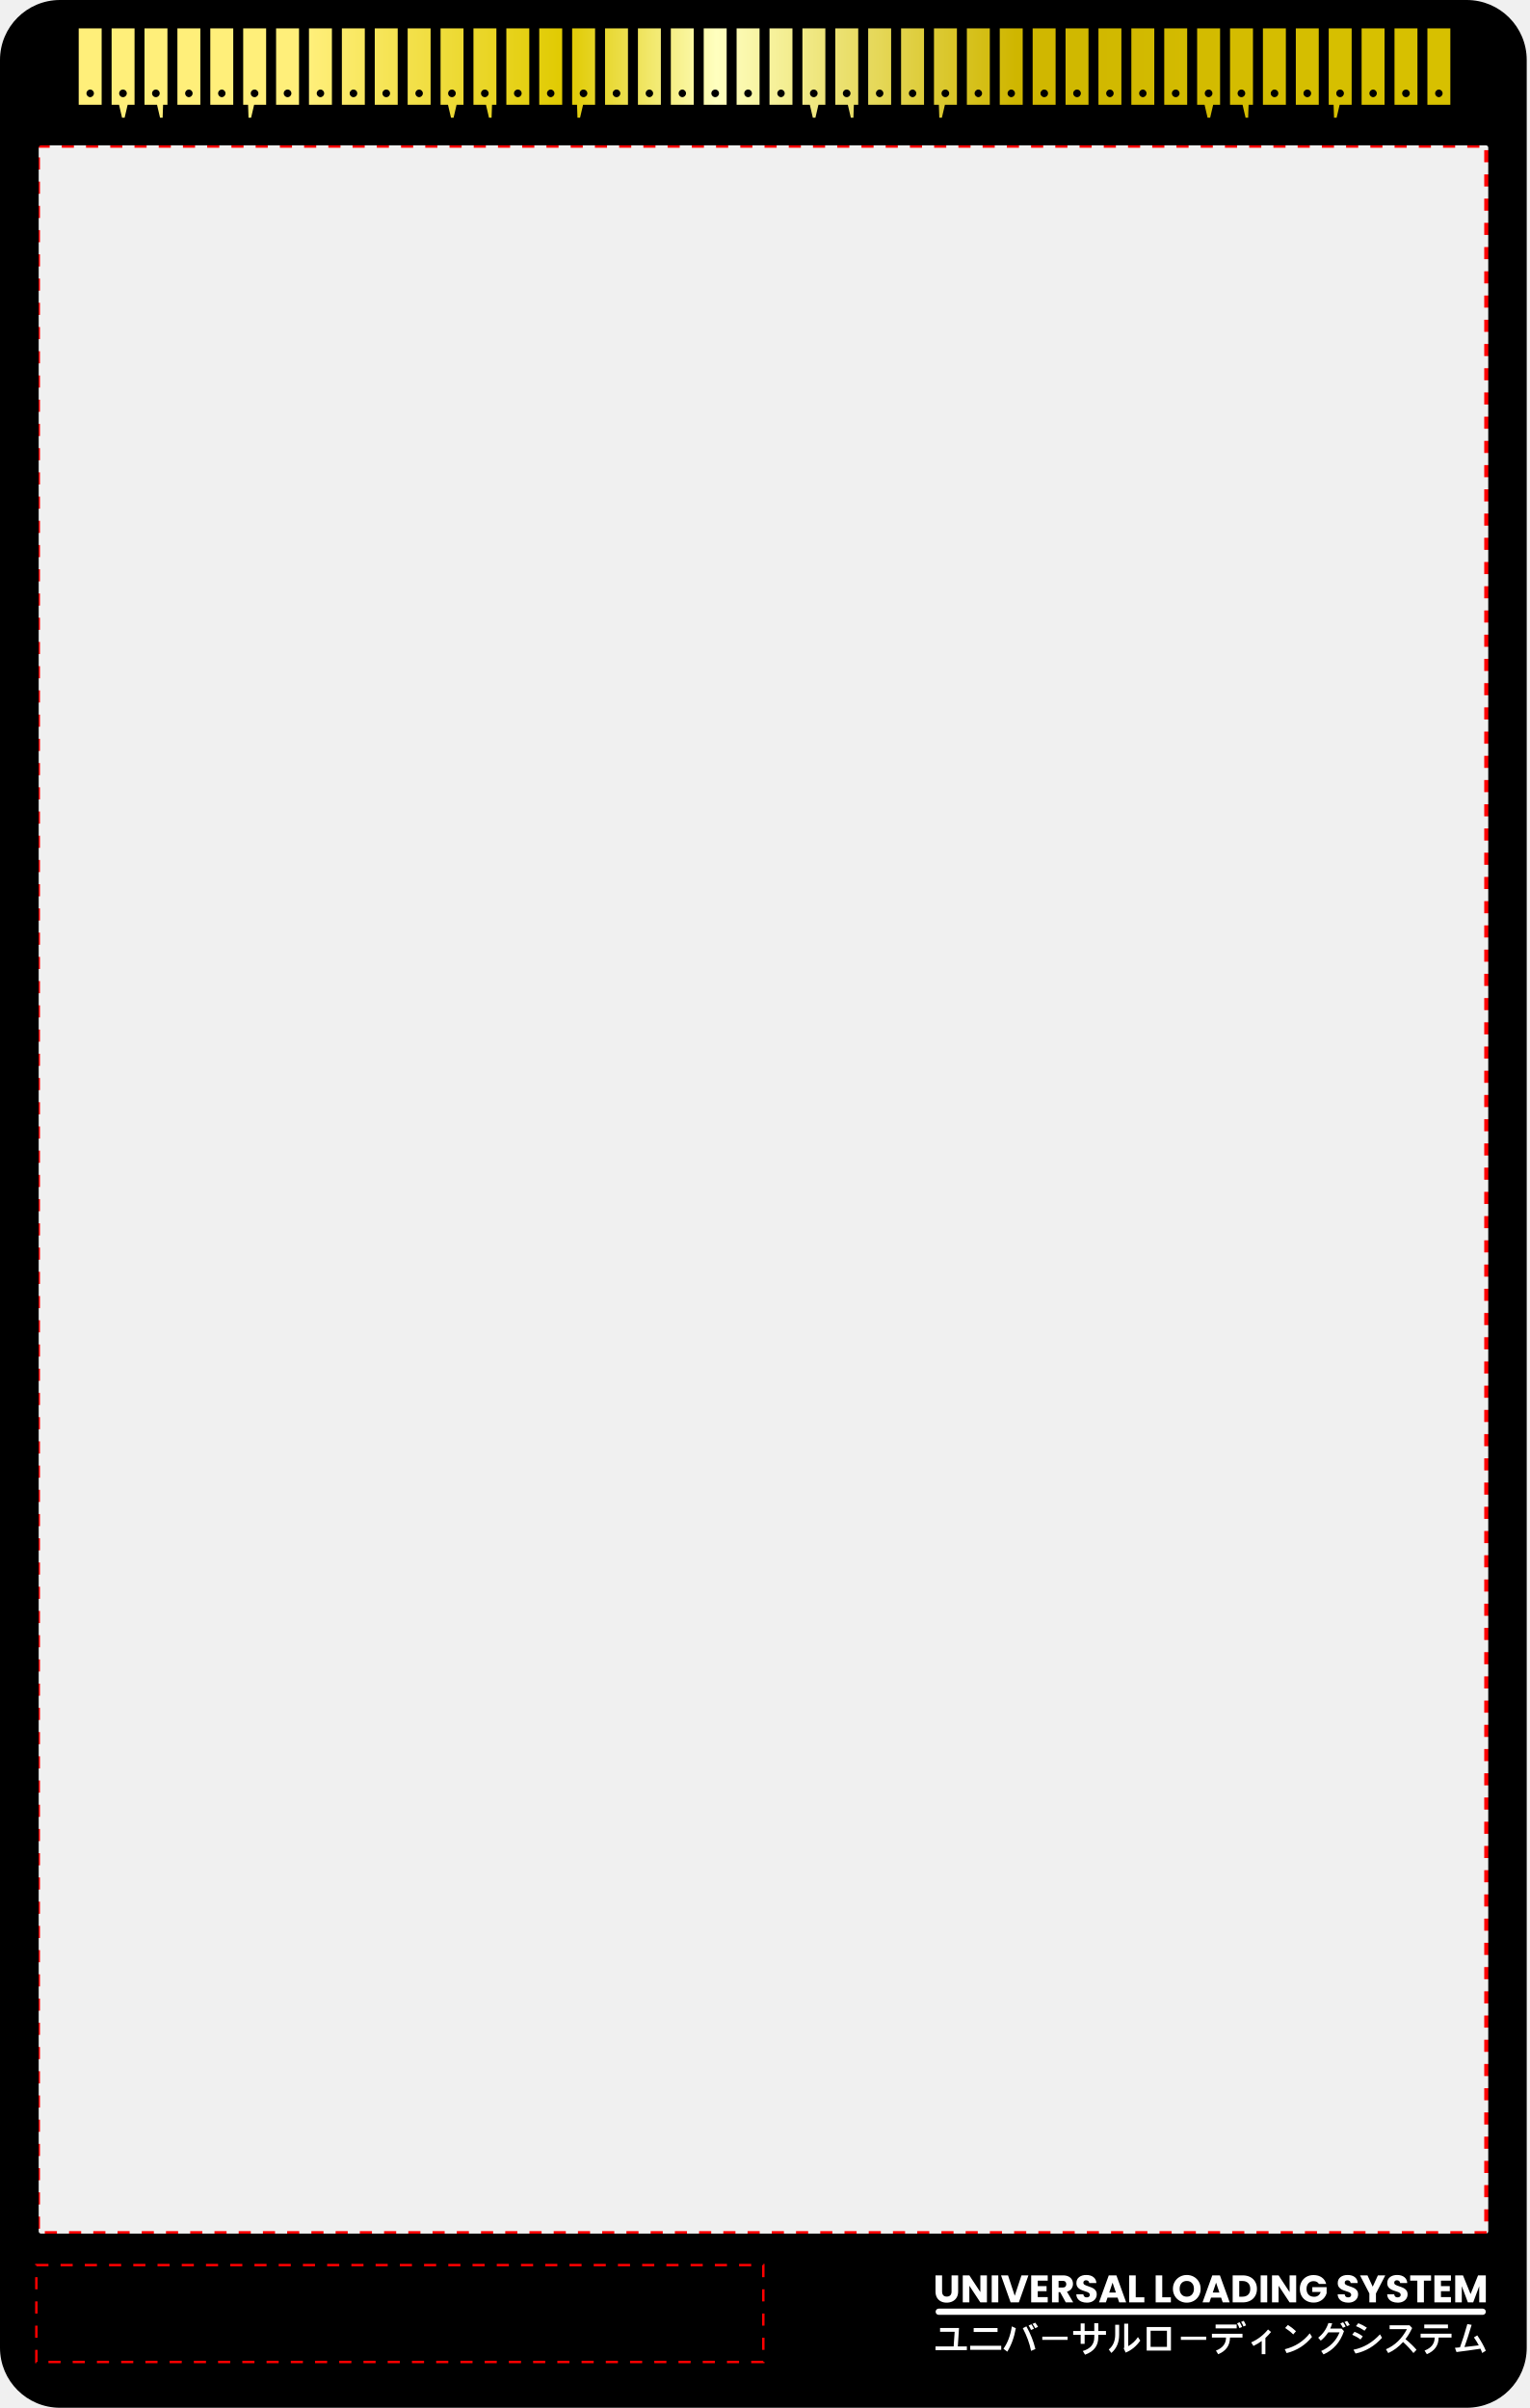
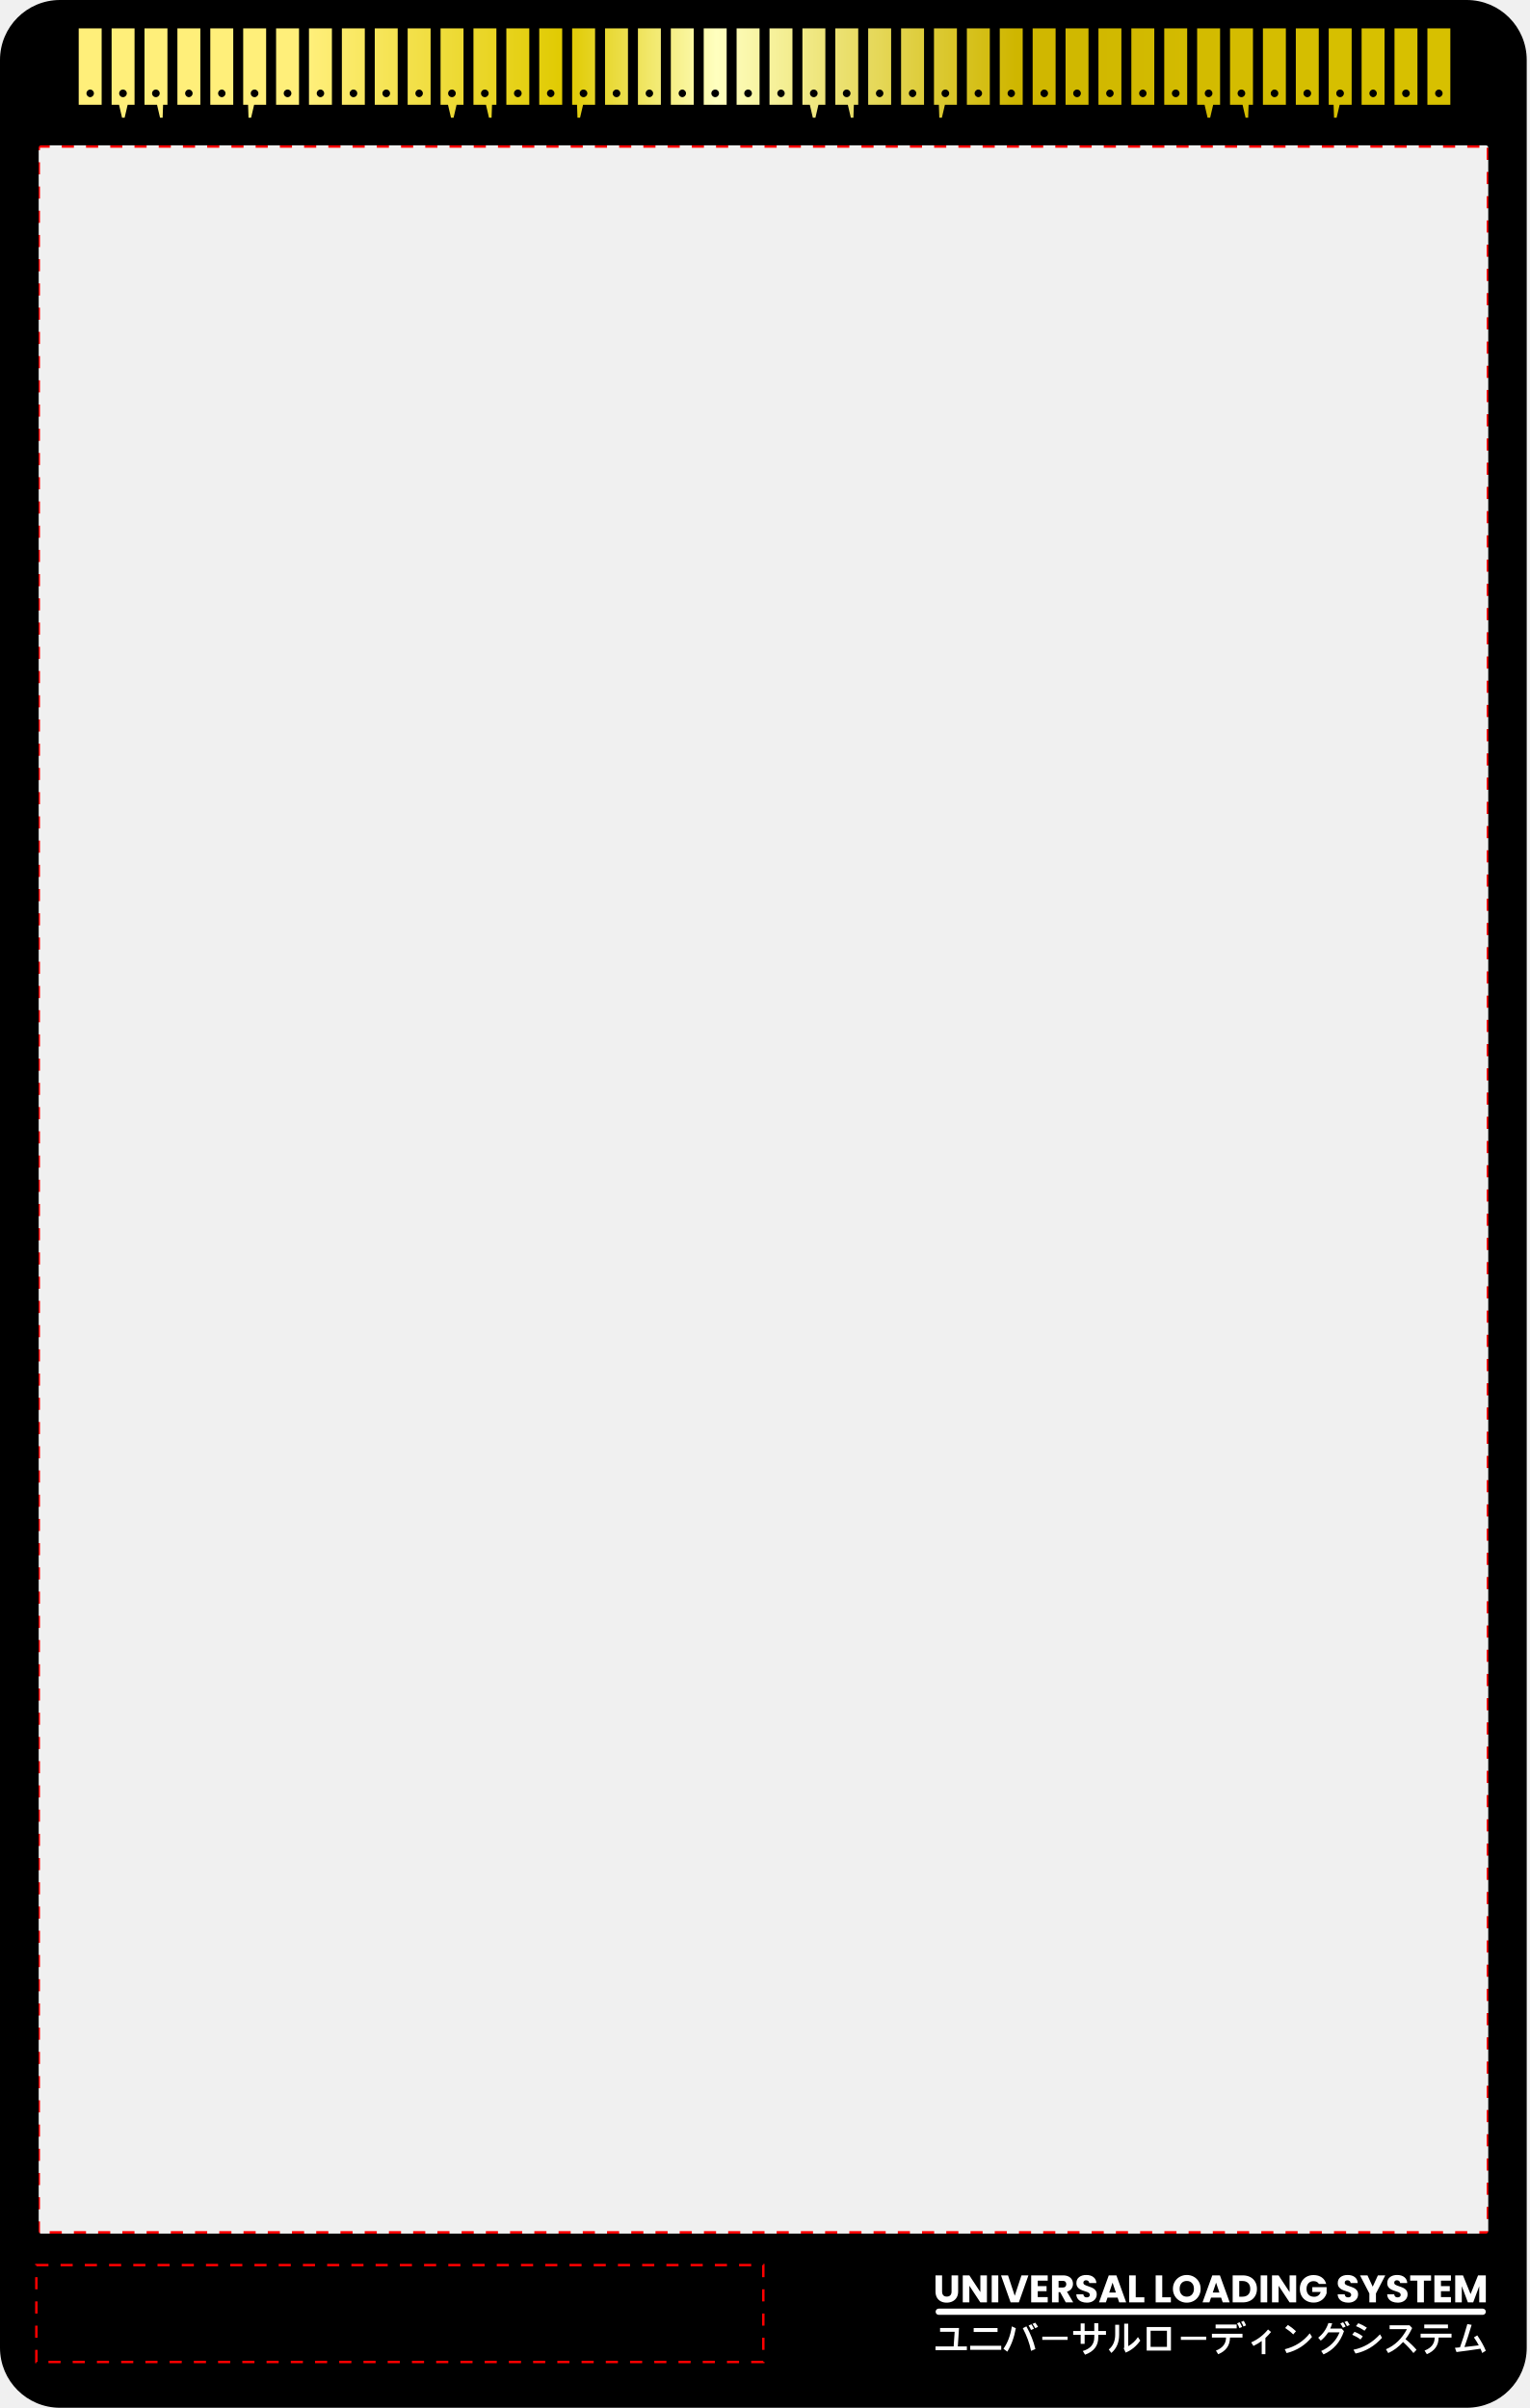
<svg xmlns="http://www.w3.org/2000/svg" xml:space="preserve" viewBox="0 0 631 994" version="1.1" id="svg5" width="631" height="994">
-   <rect id="placeholder" zaparoo-placeholder="main" zaparoo-fill-strategy="cover" width="598" height="862" x="15.5" y="59.986" fill="none" stroke="#ff0000" stroke-dasharray="5, 5" stroke-width="2" />
+   <rect id="placeholder" zaparoo-placeholder="main" zaparoo-fill-strategy="cover" width="599" height="862" x="15.5" y="59.986" fill="none" stroke="#ff0000" stroke-dasharray="5, 5" stroke-width="2" />
  <path id="black-frame" d="M 24.756,0 C 11.093,0 0,11.093 0,24.756 V 969.145 C 0,982.808 11.093,993.9 24.756,993.9 h 580.523 c 13.663,0 24.755,-11.092 24.755,-24.755 V 24.755 C 630.034,11.094 618.942,0 605.279,0 Z m -7.803,59.986 h 596.228 c 0.546,0 0.984,0.439 0.984,0.985 v 860.056 c 0.002,0.545 -0.439,0.988 -0.984,0.987 H 16.953 c -0.545,5.6e-4 -0.986,-0.442 -0.984,-0.987 V 60.971 c 0,-0.546 0.438,-0.985 0.984,-0.985" />
  <rect id="logo_1" zaparoo-placeholder="platform_logo" x="15" y="935" width="300" height="40" fill="none" stroke="#ff0000" stroke-dasharray="5, 5" stroke-width="1" zaparoo-fill-strategy="fit" />
  <path id="white-bar" fill="#ffffff" d="m 613.153,954.262 c 0,0.711 -0.577,1.288 -1.288,1.288 h -224.52 a 1.289,1.289 0 0 1 0,-2.576 h 224.52 c 0.711,0 1.288,0.577 1.288,1.288" />
  <path id="gold-pins" fill="url(#a)" d="M 41.953,11.708 V 43.269 H 32.484 V 11.708 Z m -4.735,25.247 a 1.579,1.579 0 0 0 0,3.157 1.579,1.579 0 0 0 0,-3.157 M 177.7,11.708 v 31.561 h -9.469 V 11.708 Z m -4.735,25.247 a 1.579,1.579 0 0 0 0,3.157 1.579,1.579 0 0 0 0,-3.157 M 489.919,11.708 v 31.561 h -9.47 V 11.708 Z m -4.736,25.247 a 1.579,1.579 0 1 0 0.004,3.158 1.579,1.579 0 0 0 -0.004,-3.158 M 327.022,11.708 v 31.561 h -9.469 V 11.708 Z m -4.735,25.247 a 1.58,1.58 0 0 0 0,3.157 1.579,1.579 0 0 0 0,-3.157 M 82.677,11.708 V 43.269 H 73.208 V 11.708 Z m -4.735,25.247 a 1.579,1.579 0 0 0 0,3.157 1.579,1.579 0 0 0 0,-3.157 M 218.424,11.708 v 31.561 h -9.469 V 11.708 Z m -4.735,25.247 a 1.579,1.579 0 1 0 0.004,3.158 1.579,1.579 0 0 0 -0.004,-3.158 M 530.643,11.708 v 31.561 h -9.47 V 11.708 Z m -4.736,25.247 a 1.58,1.58 0 0 0 0,3.157 1.579,1.579 0 1 0 0,-3.157 M 367.746,11.708 v 31.561 h -9.469 V 11.708 Z m -4.735,25.247 a 1.579,1.579 0 0 0 0,3.157 1.579,1.579 0 0 0 0,-3.157 M 123.401,11.708 v 31.561 h -9.469 V 11.708 Z m -4.735,25.247 a 1.579,1.579 0 1 0 0.004,3.158 1.579,1.579 0 0 0 -0.004,-3.158 M 259.149,11.708 v 31.561 h -9.47 V 11.708 Z m -4.736,25.247 a 1.579,1.579 0 1 0 0.004,3.158 1.579,1.579 0 0 0 -0.004,-3.158 M 571.367,11.708 v 31.561 h -9.47 V 11.708 Z m -4.735,25.247 a 1.58,1.58 0 0 0 0,3.157 1.579,1.579 0 0 0 0,-3.157 M 408.47,11.708 v 31.561 h -9.469 V 11.708 Z m -4.735,25.247 a 1.579,1.579 0 0 0 0,3.157 1.579,1.579 0 0 0 0,-3.157 M 150.551,11.708 v 31.561 h -9.47 V 11.708 Z m -4.736,25.247 a 1.58,1.58 0 0 0 0,3.157 1.579,1.579 0 1 0 0,-3.157 M 462.769,11.708 V 43.269 H 453.3 V 11.708 Z m -4.735,25.247 a 1.579,1.579 0 0 0 0,3.157 1.579,1.579 0 0 0 0,-3.157 M 286.298,11.708 v 31.561 h -9.47 V 11.708 Z m -4.735,25.247 a 1.58,1.58 0 0 0 0,3.157 1.579,1.579 0 0 0 0,-3.157 M 598.516,11.708 v 31.561 h -9.469 V 11.708 Z m -4.735,25.247 a 1.579,1.579 0 0 0 0,3.157 1.579,1.579 0 0 0 0,-3.157 M 435.62,11.708 v 31.561 h -9.47 V 11.708 Z m -4.736,25.247 a 1.58,1.58 0 0 0 0,3.157 1.579,1.579 0 1 0 0,-3.157 M 96.252,11.708 v 31.561 h -9.47 V 11.708 Z m -4.735,25.247 a 1.58,1.58 0 0 0 0,3.157 1.579,1.579 0 0 0 0,-3.157 M 231.999,11.708 V 43.269 H 222.53 V 11.708 Z m -4.735,25.247 a 1.579,1.579 0 0 0 0,3.157 1.579,1.579 0 0 0 0,-3.157 M 544.218,11.708 v 31.561 h -9.47 V 11.708 Z m -4.736,25.247 a 1.579,1.579 0 1 0 0.004,3.158 1.579,1.579 0 0 0 -0.004,-3.158 M 381.321,11.708 v 31.561 h -9.47 V 11.708 Z m -4.735,25.247 a 1.58,1.58 0 0 0 0,3.157 1.579,1.579 0 0 0 0,-3.157 M 136.976,11.708 v 31.561 h -9.469 V 11.708 Z m -4.735,25.247 a 1.579,1.579 0 0 0 0,3.157 1.579,1.579 0 0 0 0,-3.157 M 272.723,11.708 v 31.561 h -9.469 V 11.708 Z m -4.735,25.247 a 1.579,1.579 0 0 0 0,3.157 1.579,1.579 0 0 0 0,-3.157 M 584.942,11.708 v 31.561 h -9.47 V 11.708 Z m -4.736,25.247 a 1.579,1.579 0 1 0 0.004,3.158 1.579,1.579 0 0 0 -0.004,-3.158 M 422.045,11.708 v 31.561 h -9.469 V 11.708 Z m -4.735,25.247 a 1.58,1.58 0 0 0 0,3.157 1.579,1.579 0 0 0 0,-3.157 M 164.126,11.708 v 31.561 h -9.47 V 11.708 Z m -4.736,25.247 a 1.579,1.579 0 1 0 0.004,3.158 1.579,1.579 0 0 0 -0.004,-3.158 M 476.344,11.708 v 31.561 h -9.47 V 11.708 Z m -4.735,25.247 a 1.58,1.58 0 0 0 0,3.157 1.579,1.579 0 0 0 0,-3.157 M 313.447,11.708 v 31.561 h -9.469 V 11.708 Z m -4.735,25.247 a 1.579,1.579 0 1 0 0.004,3.158 1.579,1.579 0 0 0 -0.004,-3.158 m -8.839,-25.247 v 31.561 h -9.47 V 11.708 Z m -4.736,25.247 a 1.579,1.579 0 1 0 0.004,3.158 1.579,1.579 0 0 0 -0.004,-3.158 M 449.195,11.708 v 31.561 h -9.47 V 11.708 Z m -4.736,25.247 a 1.579,1.579 0 1 0 0.004,3.158 1.579,1.579 0 0 0 -0.004,-3.158 m -395.33,6.313 h -3.07 v -31.56 h 9.469 v 31.56 H 52.67 l -1.233,5.306 h -1.075 z m 1.664,-6.312 a 1.579,1.579 0 1 0 10e-4,3.157 1.579,1.579 0 0 0 -10e-4,-3.157 m 134.083,6.312 h -3.07 v -31.56 h 9.469 v 31.56 h -2.858 l -1.233,5.306 h -1.075 z m 1.664,-6.312 a 1.579,1.579 0 1 0 0.001,3.157 1.579,1.579 0 0 0 -0.001,-3.157 m 310.554,6.312 h -3.07 v -31.56 h 9.469 v 31.56 h -2.857 l -1.233,5.306 h -1.076 z m 1.665,-6.312 a 1.579,1.579 0 1 0 0,3.158 1.579,1.579 0 0 0 0,-3.158 m -164.561,6.312 h -3.07 v -31.56 h 9.469 v 31.56 h -2.858 l -1.233,5.306 h -1.075 z m 1.664,-6.312 a 1.579,1.579 0 1 0 10e-4,3.157 1.579,1.579 0 0 0 -10e-4,-3.157 m -233.487,6.312 h -2.018 v -31.56 h 9.469 v 31.56 h -4.961 l -1.233,5.306 h -1.076 z m 2.717,-6.312 a 1.579,1.579 0 1 0 0.001,3.157 1.579,1.579 0 0 0 -0.001,-3.157 m 133.031,6.312 h -2.018 v -31.56 h 9.469 v 31.56 h -4.962 l -1.233,5.306 h -1.075 z m 2.716,-6.312 a 1.579,1.579 0 1 0 0.001,3.157 1.579,1.579 0 0 0 -0.001,-3.157 m 309.502,6.312 h -2.018 v -31.56 h 9.469 v 31.56 h -4.962 l -1.233,5.306 h -1.075 z m 2.716,-6.312 a 1.579,1.579 0 1 0 10e-4,3.157 1.579,1.579 0 0 0 -10e-4,-3.157 m -165.613,6.312 h -2.018 v -31.56 h 9.469 v 31.56 h -4.961 l -1.233,5.306 h -1.076 z m 2.717,-6.312 a 1.579,1.579 0 1 0 10e-4,3.157 1.579,1.579 0 0 0 -10e-4,-3.157 M 64.808,43.268 h -5.175 v -31.56 h 9.469 v 31.56 h -1.805 l -0.181,5.306 h -1.075 z m -0.44,-6.312 a 1.579,1.579 0 1 0 0.001,3.157 1.579,1.579 0 0 0 -0.001,-3.157 m 136.187,6.312 h -5.175 v -31.56 h 9.469 v 31.56 h -1.805 l -0.181,5.306 h -1.075 z m -0.44,-6.312 a 1.579,1.579 0 1 0 0.001,3.157 1.579,1.579 0 0 0 -0.001,-3.157 m 312.658,6.312 h -5.174 v -31.56 h 9.469 v 31.56 h -1.806 l -0.181,5.306 h -1.075 z m -0.44,-6.312 a 1.579,1.579 0 1 0 10e-4,3.157 1.579,1.579 0 0 0 -10e-4,-3.157 m -162.456,6.312 h -5.175 v -31.56 h 9.469 v 31.56 h -1.805 l -0.181,5.306 h -1.075 z m -0.44,-6.312 a 1.579,1.579 0 1 0 10e-4,3.157 1.579,1.579 0 0 0 -10e-4,-3.157" style="fill:url(#a)" />
  <defs id="defs5">
    <linearGradient id="a" x1="0" x2="1" y1="0" y2="0" gradientTransform="matrix(-441.145,0,0,-441.145,569.127,50.047)" gradientUnits="userSpaceOnUse">
      <stop offset="0" stop-color="#d7c000" id="stop1" />
      <stop offset=".34" stop-color="#cfb600" id="stop2" />
      <stop offset=".62" stop-color="#ffffbf" id="stop3" />
      <stop offset=".76" stop-color="#e0ca00" id="stop4" />
      <stop offset="1" stop-color="#ffef7a" id="stop5" />
    </linearGradient>
  </defs>
  <path id="nfc-loading" fill="#ffffff" d="m 388.774,939.253 v 6.672 q 0,1 0.492,1.541 0.493,0.54 1.446,0.54 0.954,0 1.461,-0.54 0.51,-0.54 0.509,-1.541 v -6.672 h 2.717 v 6.657 q 0,1.493 -0.636,2.525 a 4.07,4.07 0 0 1 -1.707,1.557 q -1.073,0.524 -2.391,0.524 -1.32,0 -2.36,-0.516 a 3.85,3.85 0 0 1 -1.644,-1.557 q -0.604,-1.04 -0.604,-2.533 v -6.657 z m 18.508,11.152 h -2.717 l -4.543,-6.878 v 6.878 h -2.717 v -11.152 h 2.717 l 4.543,6.91 v -6.91 h 2.717 z m 4.686,-11.152 v 11.152 h -2.716 v -11.152 z m 12.439,0 -3.956,11.152 h -3.4 l -3.955,-11.152 h 2.892 l 2.764,8.42 2.78,-8.42 z m 3.844,2.176 v 2.256 h 3.639 v 2.097 h -3.639 v 2.447 h 4.115 v 2.176 h -6.83 v -11.152 h 6.83 v 2.176 z m 11.566,8.976 -2.32,-4.21 h -0.65 v 4.21 h -2.718 v -11.152 h 4.56 q 1.32,0 2.248,0.46 0.93,0.461 1.39,1.263 0.46,0.803 0.46,1.788 a 3.32,3.32 0 0 1 -0.627,1.985 q -0.627,0.874 -1.85,1.24 l 2.573,4.416 z m -2.97,-6.132 h 1.683 q 0.748,0 1.12,-0.365 0.375,-0.367 0.374,-1.033 0,-0.636 -0.374,-1 -0.373,-0.367 -1.12,-0.366 h -1.684 z m 11.676,6.243 q -1.224,0 -2.192,-0.397 -0.97,-0.397 -1.55,-1.176 -0.58,-0.779 -0.611,-1.874 h 2.891 q 0.064,0.62 0.43,0.946 0.364,0.324 0.952,0.325 0.604,0 0.954,-0.278 0.35,-0.278 0.35,-0.77 a 0.91,0.91 0 0 0 -0.279,-0.684 2.3,2.3 0 0 0 -0.683,-0.444 q -0.405,-0.176 -1.152,-0.397 -1.08,-0.335 -1.763,-0.668 a 3.25,3.25 0 0 1 -1.176,-0.985 q -0.492,-0.65 -0.492,-1.7 0,-1.556 1.128,-2.439 1.128,-0.88 2.938,-0.881 1.845,0 2.971,0.881 1.128,0.883 1.208,2.455 h -2.939 q -0.032,-0.54 -0.397,-0.85 -0.366,-0.31 -0.938,-0.31 -0.492,0 -0.794,0.263 -0.302,0.262 -0.302,0.754 0,0.54 0.508,0.842 0.51,0.302 1.59,0.651 1.08,0.366 1.755,0.7 0.675,0.334 1.167,0.969 0.492,0.634 0.493,1.636 0,0.953 -0.484,1.731 -0.486,0.78 -1.407,1.24 -0.921,0.46 -2.176,0.46 m 12.677,-2.08 h -4.162 l -0.667,1.969 h -2.844 l 4.035,-11.152 h 3.146 l 4.035,11.152 h -2.876 z m -0.699,-2.098 -1.382,-4.083 -1.366,4.083 z m 8.182,1.97 h 3.558 v 2.097 h -6.275 v -11.152 h 2.717 z m 10.946,0 h 3.558 v 2.097 h -6.275 v -11.152 h 2.717 z m 10.135,2.208 a 5.8,5.8 0 0 1 -2.884,-0.73 5.46,5.46 0 0 1 -2.08,-2.042 q -0.771,-1.31 -0.771,-2.947 0,-1.635 0.77,-2.94 a 5.47,5.47 0 0 1 2.081,-2.032 5.8,5.8 0 0 1 2.884,-0.731 q 1.573,0 2.883,0.731 a 5.36,5.36 0 0 1 2.065,2.033 q 0.755,1.303 0.755,2.94 0,1.636 -0.763,2.946 a 5.4,5.4 0 0 1 -2.065,2.042 q -1.302,0.73 -2.875,0.73 m 0,-2.478 q 1.334,0 2.137,-0.89 0.803,-0.89 0.802,-2.35 0,-1.478 -0.802,-2.36 -0.804,-0.881 -2.137,-0.882 -1.35,0 -2.152,0.874 -0.803,0.874 -0.803,2.367 0,1.477 0.803,2.36 0.802,0.88 2.152,0.881 m 14.155,0.397 h -4.162 l -0.668,1.97 h -2.843 l 4.035,-11.152 h 3.145 l 4.035,11.152 h -2.875 z m -0.7,-2.097 -1.381,-4.083 -1.367,4.083 z m 9.644,-7.085 q 1.763,0 3.082,0.699 a 5,5 0 0 1 2.041,1.962 q 0.723,1.263 0.723,2.915 0,1.636 -0.723,2.907 a 4.97,4.97 0 0 1 -2.05,1.97 q -1.326,0.699 -3.073,0.699 h -4.178 v -11.152 z m -0.175,8.8 q 1.54,0 2.399,-0.841 0.858,-0.843 0.858,-2.383 0,-1.54 -0.858,-2.4 -0.858,-0.857 -2.4,-0.857 h -1.285 v 6.482 z m 10.262,-8.8 v 11.152 h -2.716 v -11.152 z m 11.947,11.152 h -2.716 l -4.544,-6.878 v 6.878 h -2.716 v -11.152 h 2.716 l 4.544,6.91 v -6.91 h 2.716 z m 9.374,-7.625 a 2.04,2.04 0 0 0 -0.866,-0.85 q -0.564,-0.294 -1.327,-0.294 -1.318,0 -2.113,0.865 -0.794,0.866 -0.794,2.312 0,1.541 0.833,2.407 0.835,0.866 2.296,0.866 1,0 1.692,-0.509 0.69,-0.509 1.009,-1.461 h -3.447 v -2.002 h 5.91 v 2.526 a 5.3,5.3 0 0 1 -1.025,1.89 5.4,5.4 0 0 1 -1.835,1.414 q -1.112,0.54 -2.51,0.54 -1.653,0 -2.947,-0.723 a 5.14,5.14 0 0 1 -2.018,-2.009 q -0.723,-1.286 -0.723,-2.94 0,-1.65 0.723,-2.946 a 5.15,5.15 0 0 1 2.01,-2.017 q 1.287,-0.723 2.939,-0.723 2.002,0 3.376,0.969 1.374,0.969 1.819,2.685 z m 12.105,7.736 q -1.223,0 -2.193,-0.397 -0.968,-0.397 -1.548,-1.176 -0.58,-0.779 -0.612,-1.874 h 2.891 q 0.063,0.62 0.43,0.946 0.364,0.324 0.952,0.325 0.604,0 0.953,-0.278 0.35,-0.279 0.35,-0.77 a 0.9,0.9 0 0 0 -0.278,-0.684 2.2,2.2 0 0 0 -0.683,-0.444 q -0.405,-0.176 -1.152,-0.397 -1.08,-0.335 -1.763,-0.668 a 3.26,3.26 0 0 1 -1.176,-0.985 q -0.492,-0.65 -0.492,-1.7 0,-1.556 1.127,-2.439 1.129,-0.88 2.94,-0.881 1.842,0 2.97,0.881 1.129,0.883 1.208,2.455 h -2.94 q -0.03,-0.54 -0.397,-0.85 -0.365,-0.31 -0.936,-0.31 -0.494,0 -0.795,0.263 -0.302,0.262 -0.302,0.754 0,0.54 0.508,0.842 0.51,0.302 1.589,0.651 1.08,0.366 1.755,0.7 0.676,0.333 1.168,0.969 0.493,0.634 0.492,1.636 0,0.953 -0.484,1.731 -0.485,0.78 -1.406,1.24 -0.922,0.46 -2.176,0.46 m 15.298,-11.263 -3.86,7.467 v 3.685 h -2.716 v -3.685 l -3.861,-7.467 h 3.082 l 2.16,4.67 2.145,-4.67 z m 5.132,11.263 q -1.224,0 -2.192,-0.397 -0.97,-0.397 -1.55,-1.176 -0.58,-0.779 -0.611,-1.874 h 2.891 q 0.065,0.62 0.429,0.946 0.366,0.324 0.953,0.325 0.603,0 0.953,-0.278 0.35,-0.279 0.35,-0.77 a 0.9,0.9 0 0 0 -0.278,-0.684 2.2,2.2 0 0 0 -0.683,-0.444 q -0.405,-0.176 -1.152,-0.397 -1.08,-0.335 -1.763,-0.668 a 3.25,3.25 0 0 1 -1.176,-0.985 q -0.492,-0.65 -0.493,-1.7 0,-1.556 1.129,-2.439 1.127,-0.88 2.938,-0.881 1.844,0 2.971,0.881 1.128,0.883 1.208,2.455 h -2.94 q -0.03,-0.54 -0.396,-0.85 -0.366,-0.31 -0.938,-0.31 -0.492,0 -0.794,0.263 -0.303,0.262 -0.302,0.754 0,0.54 0.508,0.842 0.51,0.302 1.59,0.651 1.08,0.366 1.754,0.7 0.676,0.333 1.168,0.969 0.492,0.634 0.493,1.636 0,0.953 -0.485,1.731 -0.485,0.78 -1.406,1.24 -0.922,0.46 -2.176,0.46 m 13.757,-11.263 v 2.176 h -2.954 v 8.976 h -2.717 v -8.976 h -2.955 v -2.176 z m 4.083,2.176 v 2.256 h 3.638 v 2.097 h -3.638 v 2.447 h 4.115 v 2.176 h -6.832 v -11.152 h 6.832 v 2.176 z m 18.507,-2.176 v 11.152 h -2.716 v -6.688 l -2.494,6.688 h -2.192 l -2.51,-6.704 v 6.704 h -2.717 v -11.152 h 3.21 l 3.129,7.72 3.098,-7.72 z" />
  <path id="nfc-loading-jap" fill="#ffffff" d="m 399,968.57 v 1.555 h -12.943 v -1.555 h 7.488 c 0.149,-2.033 0.298,-4.016 0.413,-6.033 h -6.016 v -1.57 h 7.818 c -0.165,2.959 -0.33,5.488 -0.495,7.603 z m 12.661,-7.57 v 1.62 h -9.851 v -1.62 z m 1.521,7.322 v 1.654 h -12.81 v -1.654 z m 2.496,2.43 -1.587,-1.206 c 1.736,-2.446 2.91,-5.521 3.47,-9.24 l 1.638,0.76 c -0.678,3.802 -1.852,7.009 -3.521,9.686 m 11.603,-1.09 -1.785,0.76 c -0.611,-3.108 -1.769,-6.215 -3.405,-9.356 l 1.471,-0.76 c 1.72,3.041 2.959,6.165 3.72,9.356 m -0.594,-8.364 -1.224,0.496 c -0.182,-0.53 -0.528,-1.158 -0.991,-1.836 l 1.156,-0.512 c 0.414,0.596 0.794,1.224 1.059,1.852 m 1.685,-0.794 -1.173,0.546 a 12,12 0 0 0 -1.124,-1.769 l 1.14,-0.496 c 0.43,0.53 0.81,1.108 1.157,1.72 m 12.2,4.034 v 1.338 h -10.448 v -1.338 z m 15.834,-2.332 v 1.587 h -3.174 v 1.075 c 0,3.454 -1.834,5.834 -5.47,7.124 l -0.926,-1.52 c 3.173,-0.943 4.744,-2.81 4.744,-5.604 v -1.075 h -3.984 v 3.736 h -1.636 v -3.736 h -3.091 v -1.587 h 3.09 v -3.107 h 1.637 v 3.107 h 3.984 v -3.223 h 1.652 v 3.223 z m 2.215,9.075 -1.058,-1.438 c 1.752,-1.421 2.645,-3.47 2.645,-6.149 v -4.05 h 1.636 v 4.116 c 0,3.174 -1.057,5.67 -3.223,7.521 m 10.976,-6.562 0.958,1.455 c -1.653,2.364 -3.652,3.983 -6.033,4.959 l -0.843,-1.852 0.248,-0.1 v -9.983 h 1.653 v 9.29 q 2.504,-1.464 4.017,-3.769 m 13.62,-4.149 v 9.736 h -10.017 v -9.736 z m -8.397,8.2 h 6.744 v -6.662 h -6.744 z m 22.942,-4.232 v 1.338 h -10.446 v -1.338 z m 12.58,-4.992 v 1.586 h -8.695 v -1.586 z m 2.396,3.801 v 1.587 h -5.157 c 0,3.223 -1.62,5.52 -4.86,6.876 l -0.942,-1.504 c 2.777,-1.074 4.165,-2.86 4.165,-5.372 h -5.818 v -1.587 z m -0.165,-2.777 -1.091,0.447 a 7.6,7.6 0 0 0 -0.992,-1.967 l 1.074,-0.446 c 0.397,0.61 0.728,1.256 1.009,1.966 m 1.636,-0.661 -1.074,0.43 a 8,8 0 0 0 -0.959,-1.868 l 1.075,-0.463 c 0.396,0.612 0.727,1.24 0.958,1.9 m 7.984,5.19 v 6.678 h -1.52 v -5.438 c -0.926,0.694 -2.067,1.389 -3.406,2.05 l -0.942,-1.471 c 2.777,-1.224 5.09,-3.042 6.959,-5.34 l 1.24,1.042 a 25,25 0 0 1 -2.331,2.48 m 12.628,-2.793 -1.14,1.322 c -0.992,-1.008 -2.116,-1.868 -3.34,-2.661 l 1.142,-1.256 c 1.206,0.76 2.313,1.62 3.338,2.595 m 5.67,0.876 0.942,1.47 c -2.744,3.39 -6.264,5.638 -10.48,6.68 l -0.76,-1.588 c 4.232,-1.041 7.703,-3.24 10.298,-6.562 m 13.124,-1.984 1.008,1.075 c -1.553,4.578 -4.363,7.801 -8.446,9.603 l -0.959,-1.404 c 3.637,-1.637 6.149,-4.2 7.57,-7.687 h -4.66 c -0.942,1.389 -1.968,2.53 -3.092,3.405 l -1.057,-1.206 c 2,-1.57 3.388,-3.57 4.215,-6.066 l 1.57,0.132 c -0.248,0.843 -0.546,1.537 -0.81,2.148 z m 1.703,-0.826 -1.14,0.512 c -0.232,-0.512 -0.596,-1.107 -1.075,-1.768 l 1.157,-0.512 c 0.43,0.628 0.81,1.222 1.058,1.768 m 1.669,-0.612 -1.124,0.447 a 8.4,8.4 0 0 0 -1.025,-1.703 l 1.075,-0.447 c 0.462,0.579 0.81,1.158 1.074,1.703 m 7.091,1.075 -0.975,1.256 a 17,17 0 0 0 -3.537,-1.884 l 0.975,-1.207 c 1.29,0.512 2.43,1.091 3.537,1.835 m -1.702,3.603 -0.942,1.29 c -0.926,-0.744 -2.066,-1.39 -3.422,-1.984 l 0.958,-1.19 c 1.306,0.496 2.447,1.123 3.406,1.884 m 7.107,-0.843 0.843,1.422 c -3.04,3.405 -6.694,5.587 -10.926,6.495 l -0.86,-1.57 c 4.133,-0.81 7.786,-2.926 10.943,-6.347 m 15.075,6.38 -1.273,1.34 c -1.107,-1.422 -2.513,-2.943 -4.265,-4.563 -1.883,2.05 -3.917,3.587 -6.132,4.562 l -0.942,-1.554 c 3.72,-1.62 6.595,-4.38 8.661,-8.314 h -7.157 v -1.586 h 8.231 l 1.075,1.124 c -0.91,1.934 -1.852,3.454 -2.761,4.578 1.95,1.636 3.487,3.108 4.562,4.414 m 12.976,-10.446 v 1.586 h -9.786 v -1.587 z m 1.471,3.801 v 1.587 h -5.323 c 0,3.223 -1.636,5.522 -4.86,6.877 l -0.941,-1.504 c 2.793,-1.075 4.165,-2.86 4.165,-5.373 h -5.802 v -1.589 z m 14.148,7.026 -1.503,0.942 c -0.149,-0.496 -0.38,-1.075 -0.694,-1.769 -3.29,0.512 -6.58,0.959 -9.902,1.372 l -0.644,-1.752 c 0.777,-0.066 1.487,-0.116 2.082,-0.182 1.008,-2.727 2.034,-5.934 3.042,-9.62 l 1.769,0.33 c -1.092,3.687 -2.083,6.745 -2.976,9.158 l 5.917,-0.695 c -0.463,-0.958 -1.14,-2.032 -2,-3.288 l 1.39,-0.827 c 1.503,2.215 2.693,4.314 3.52,6.331" />
</svg>
